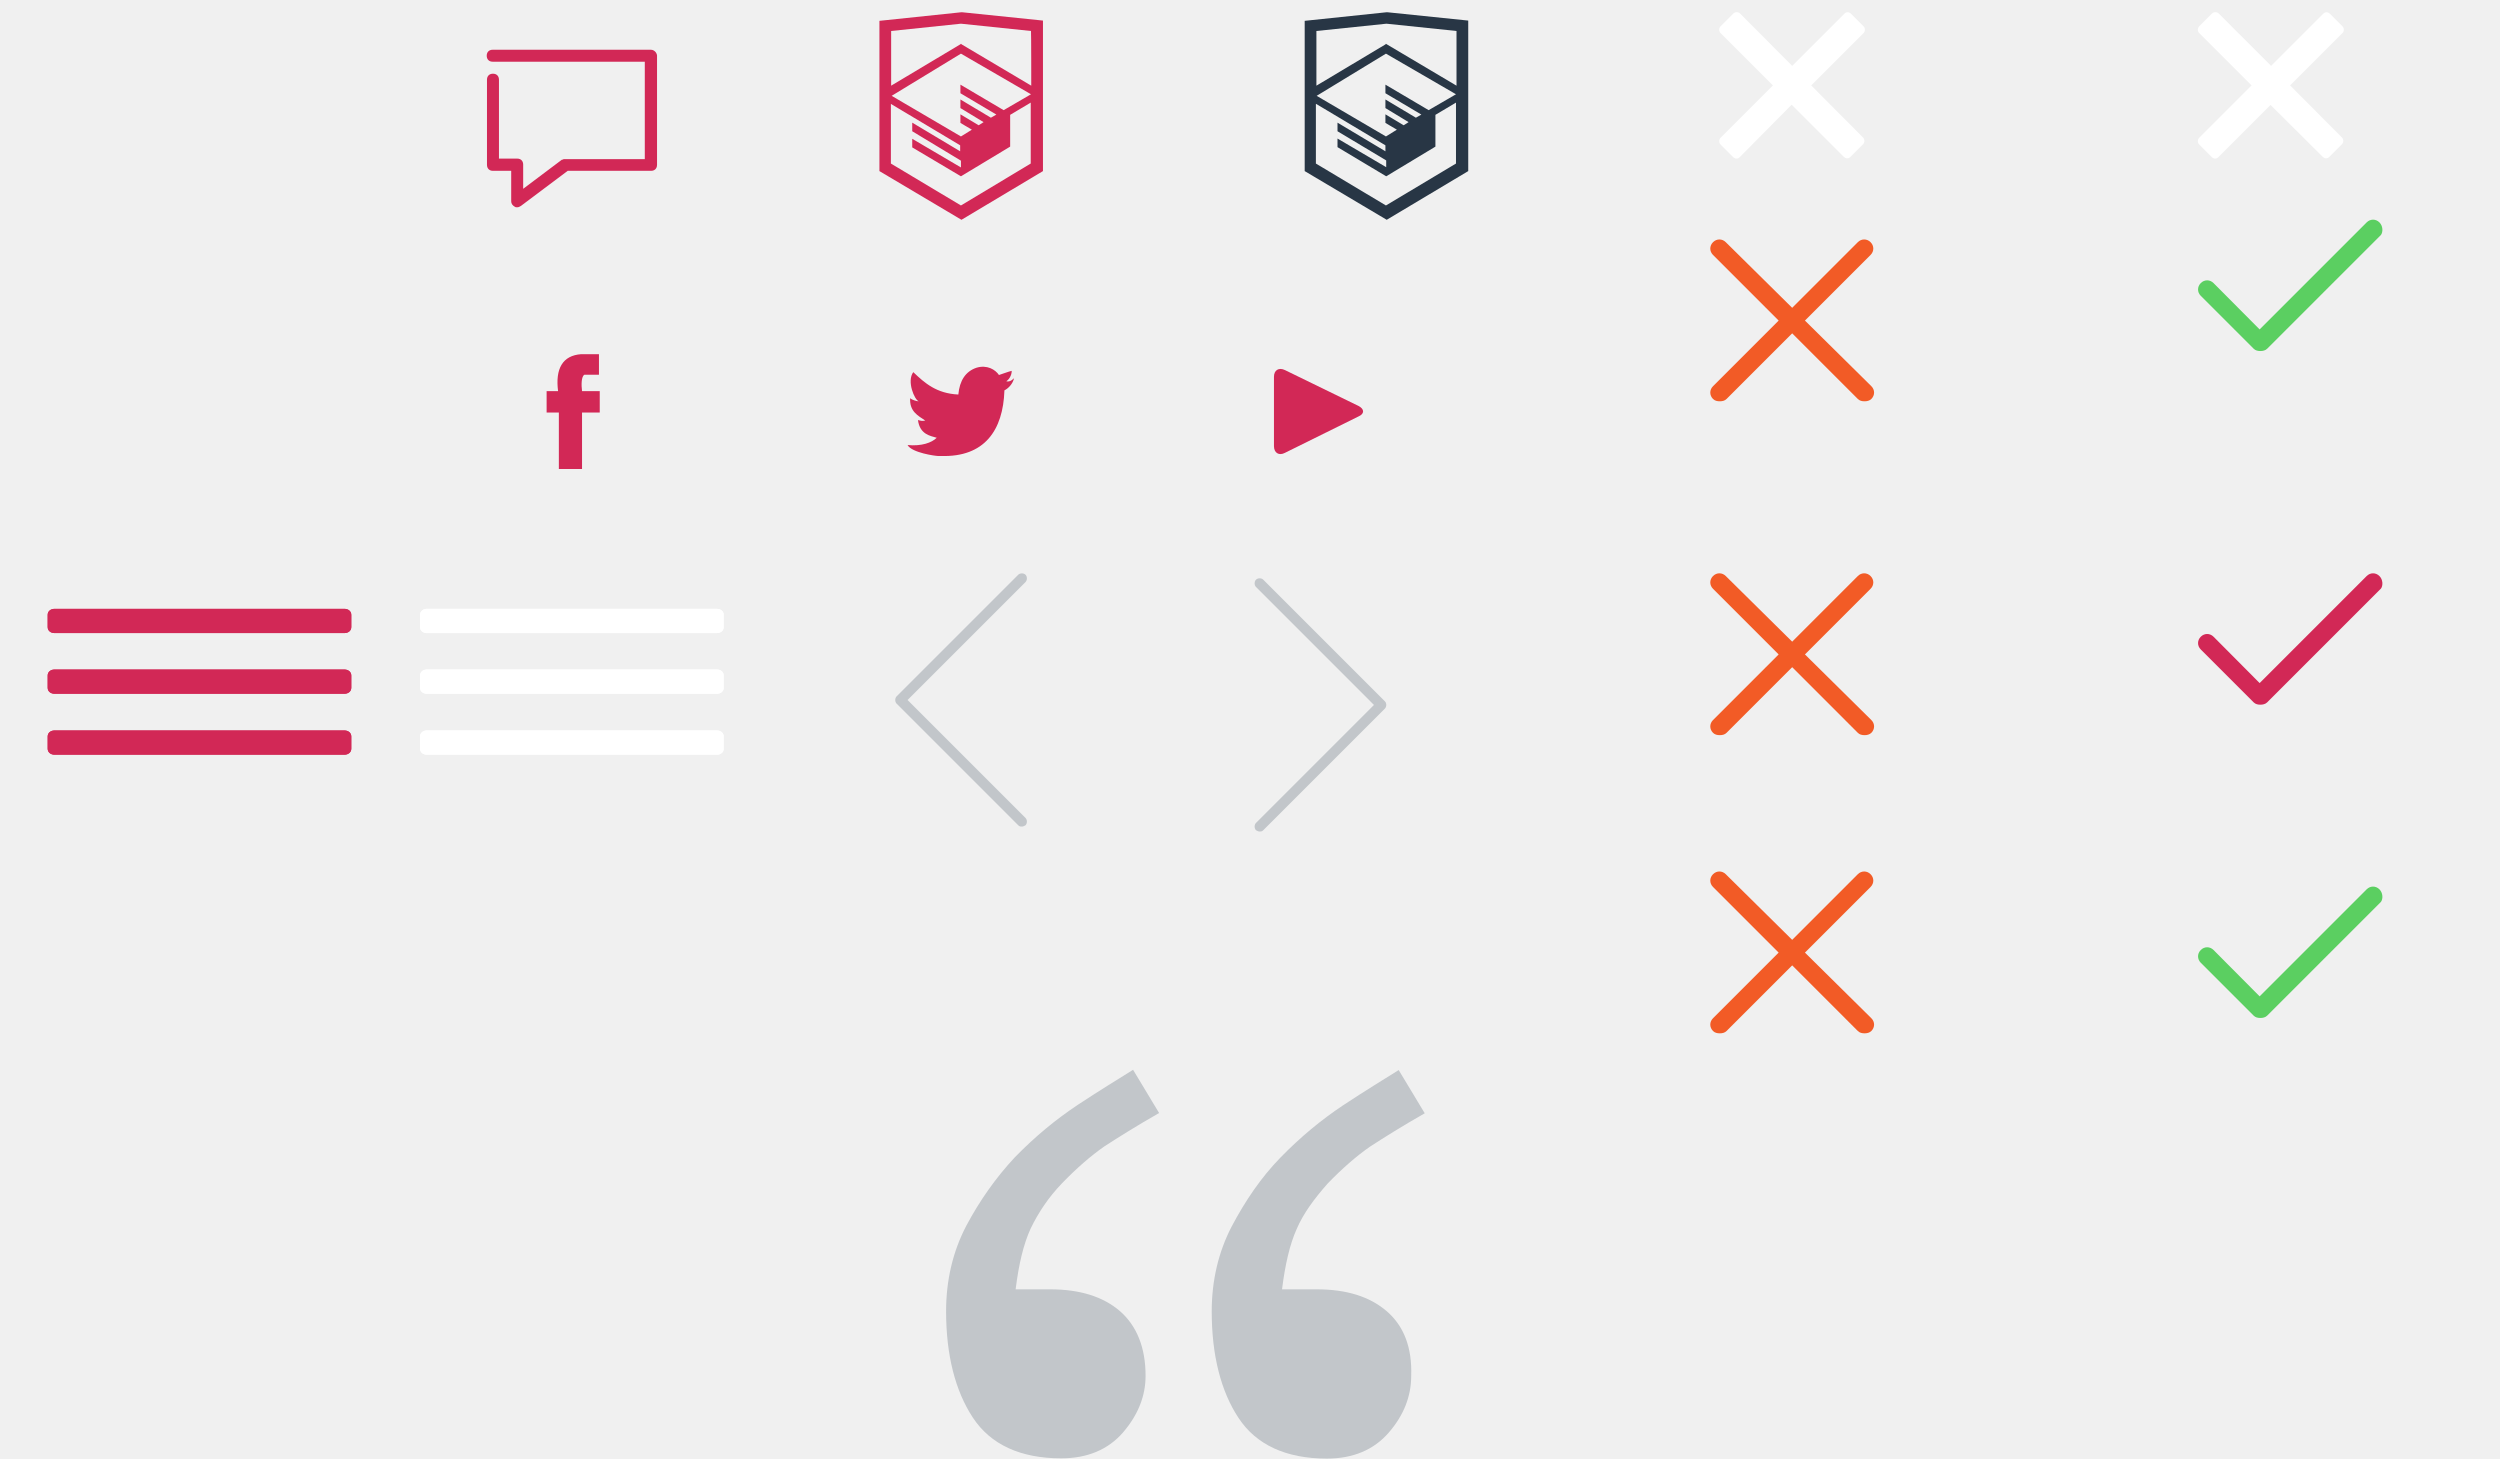
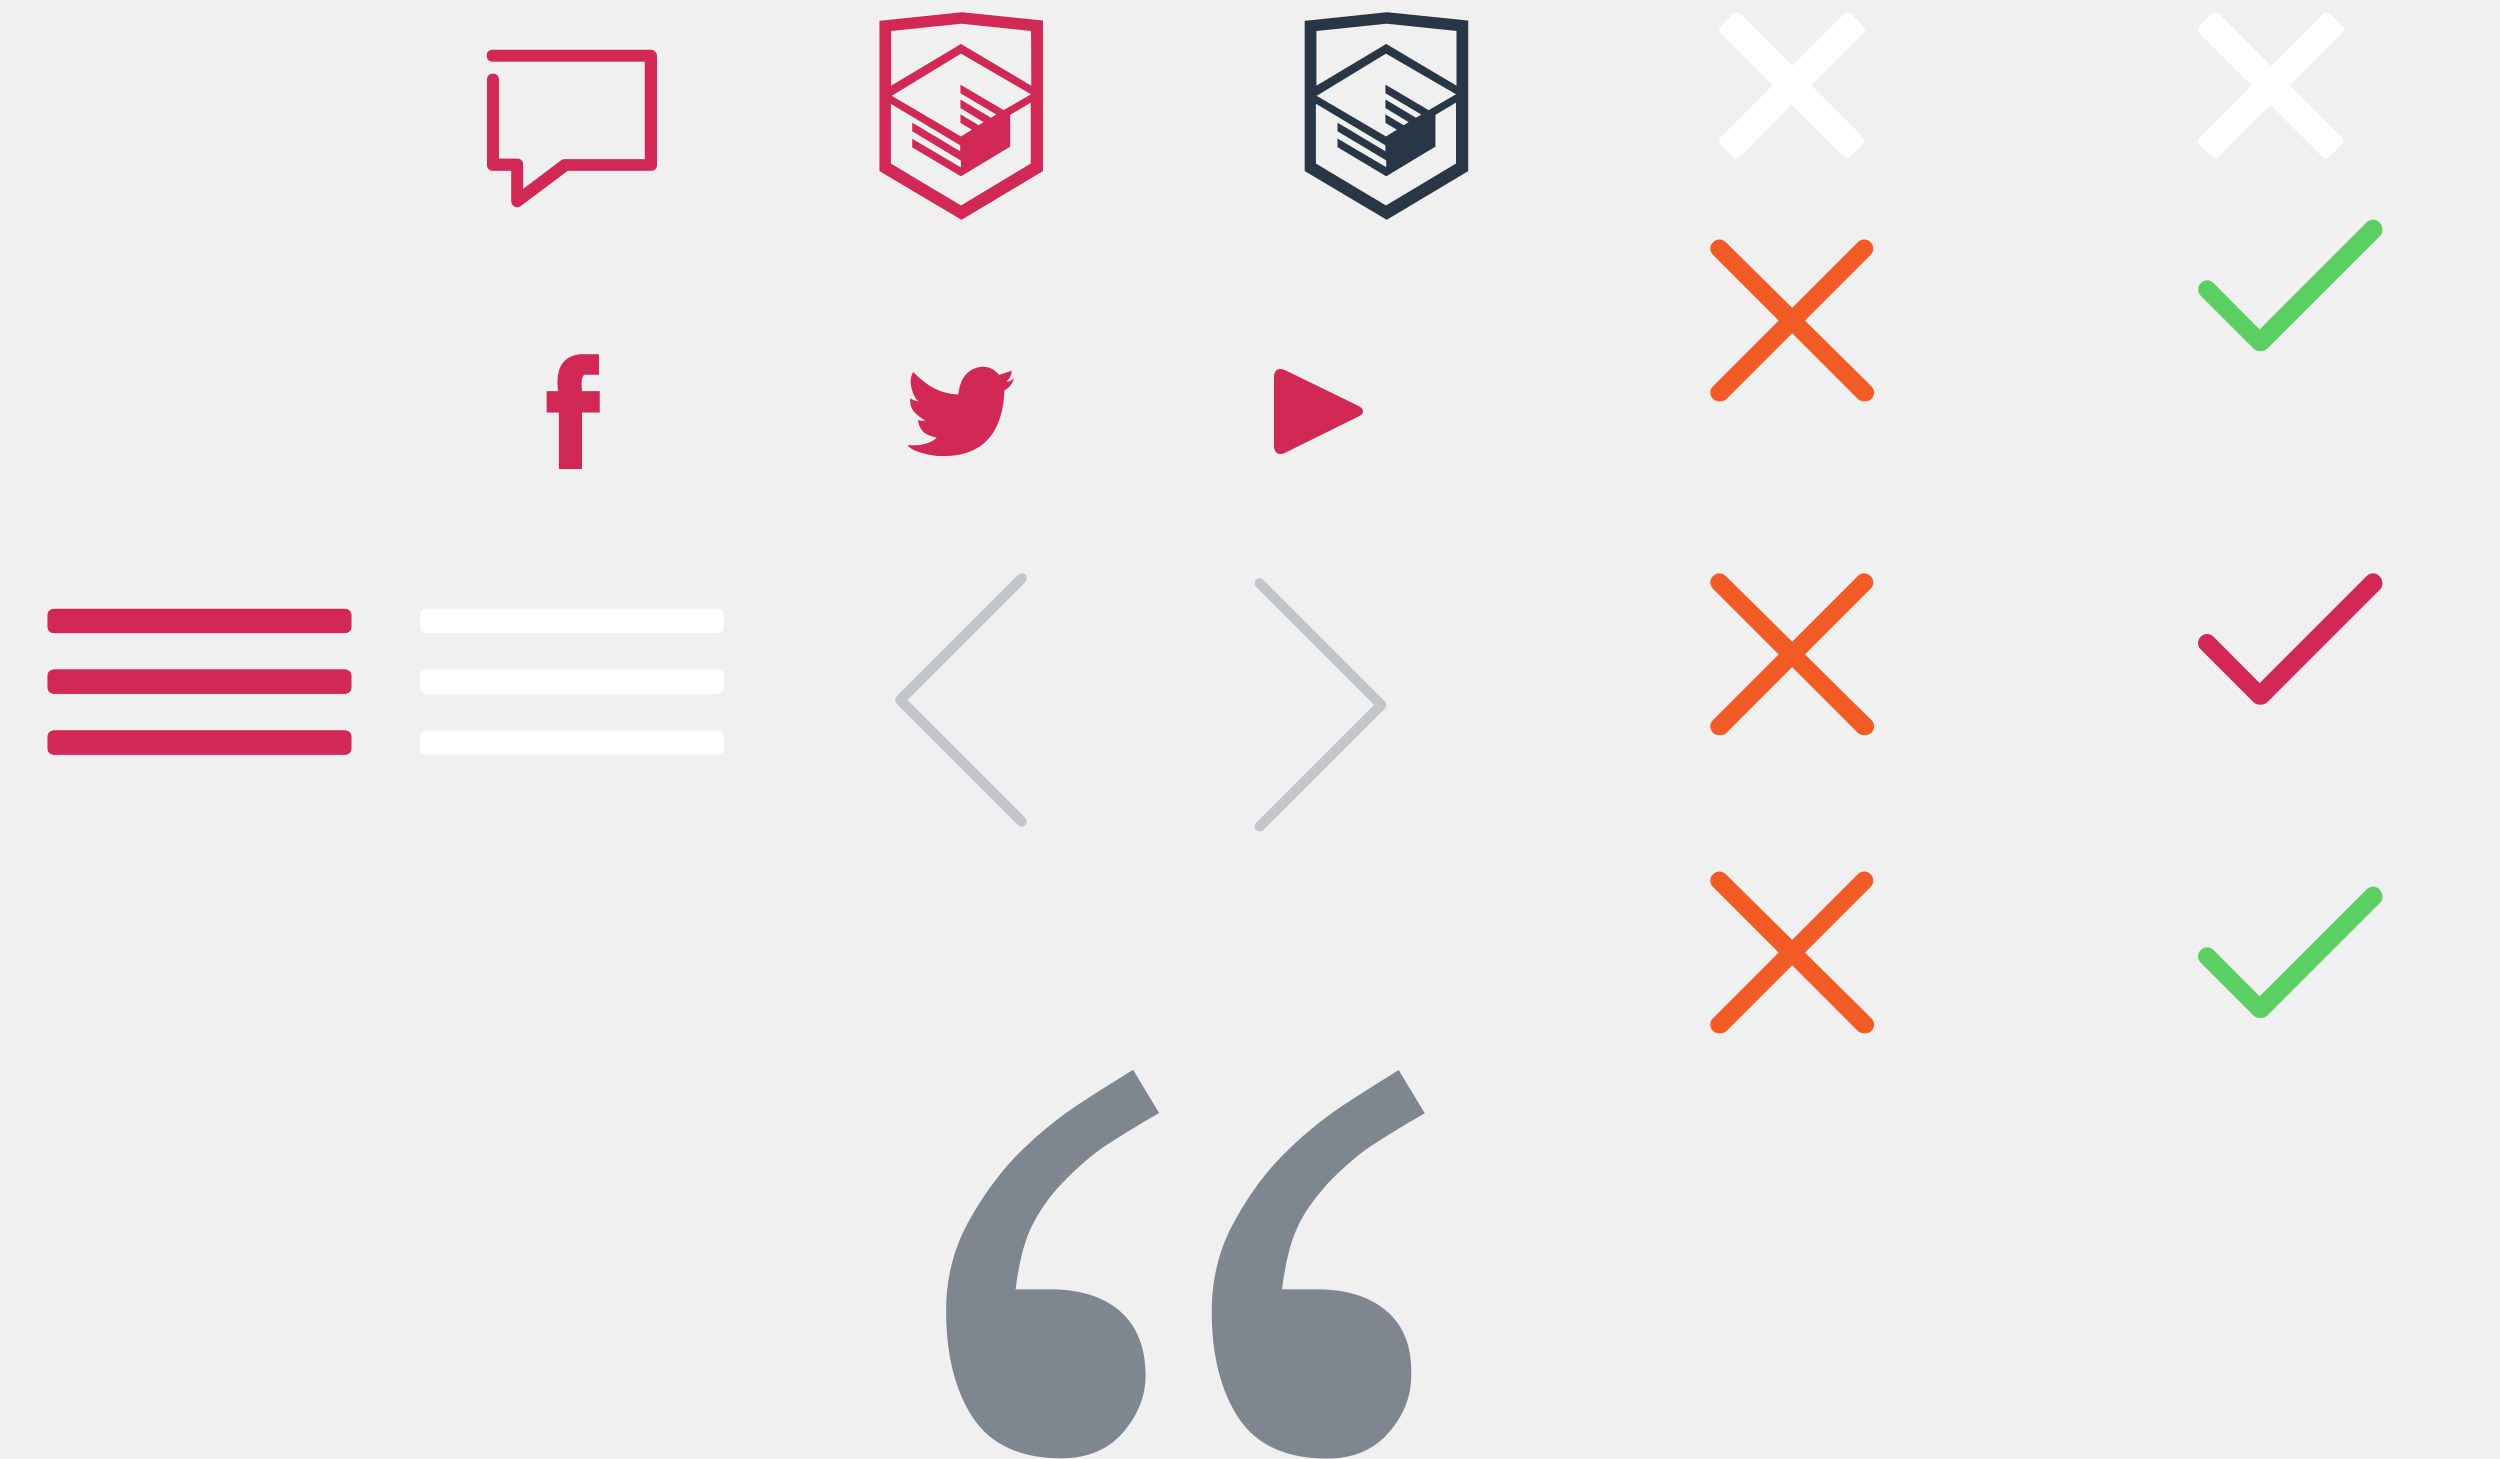
<svg xmlns="http://www.w3.org/2000/svg" version="1.1" id="Слой_1" x="0px" y="0px" viewBox="0 0 960 560" enable-background="new 0 0 960 560" xml:space="preserve">
  <path fill="#D22856" d="M224.4,143.9c1.9,0,3.7,0,5.6,0c0-2.6,0-5.1,0-7.9c-2.3,0-4.4,0-6.8,0c-7.2,0.5-10,5.6-8.9,14.2h-4.4v8.2  h4.7c0,7.2,0,14.5,0,21.7c3,0,6.1,0,8.9,0c0-7.2,0-14.5,0-21.7h6.8v-8.2h-6.8C223.2,147.8,223.2,144.6,224.4,143.9z" />
  <path fill="#D22856" d="M249.9,19.1h-60.7c-1.4,0-2.3,0.9-2.3,2.3c0,1.4,0.9,2.3,2.3,2.3h58.4v37.4h-30.4h-0.2c-0.2,0-0.2,0-0.5,0  c-0.2,0-0.2,0.2-0.5,0.2h-0.2l-14.9,11.2v-9.3c0-1.4-0.9-2.3-2.3-2.3h-7V30.6c0-1.4-0.9-2.3-2.3-2.3s-2.3,0.9-2.3,2.3v32.7  c0,1.4,0.9,2.3,2.3,2.3h7v11.7c0,0.9,0.5,1.6,1.4,2.1c0.2,0.2,0.7,0.2,0.9,0.2c0.5,0,0.9-0.2,1.4-0.5l18-13.5h32  c1.4,0,2.3-0.9,2.3-2.3v-42C252.2,20.3,251.3,19.1,249.9,19.1z" />
  <path fill="#D22856" d="M369.4,4.7h-0.2l-31.5,3.3v57.7l31.5,18.7l31.3-18.7l0,0V7.9L369.4,4.7z M396,32.9L369.2,17v-0.2L369,17  l-0.2-0.2V17l-26.6,15.9v-21L369,9.1l26.9,2.8C396,12.1,396,32.9,396,32.9z M369,20.6l26.9,15.6l-10.5,6.1l-16.6-9.8v3.3l13.8,8.2  l-2.1,1.2l-11.7-7v3.3l8.9,5.4l-1.9,1.2l-7-4.2v3.3l4.4,2.6l-4.2,2.6l-26.6-15.6L369,20.6z M342.1,39.9l26.6,15.9v2.3l-18.4-11v3.3  L369,61.7v2.6l-18.7-11v3.3L369,67.7l0,0l18.9-11.4v-3V53v-8.9l7.9-4.7v23.4L369,78.9l-26.9-16.1V39.9z" />
  <g id="miu">
    <g id="editor_list_view_hambuger_menu_glyph">
      <g>
        <path id="path-1" fill="#FFFFFF" d="M163.9,233.8c-1.4,0-2.6,0.9-2.6,2.3v4.7c0,1.4,1.2,2.3,2.6,2.3h111.4c1.4,0,2.6-0.9,2.6-2.3     v-4.7c0-1.4-1.2-2.3-2.6-2.3H163.9z M163.9,257.1c-1.4,0-2.6,0.9-2.6,2.3v4.7c0,1.4,1.2,2.3,2.6,2.3h111.4c1.4,0,2.6-0.9,2.6-2.3     v-4.7c0-1.4-1.2-2.3-2.6-2.3H163.9z M163.9,280.5c-1.4,0-2.6,0.9-2.6,2.3v4.7c0,1.4,1.2,2.3,2.6,2.3h111.4c1.4,0,2.6-0.9,2.6-2.3     v-4.7c0-1.4-1.2-2.3-2.6-2.3H163.9z" />
      </g>
      <g>
        <path id="path-1_1_" fill="#FFFFFF" d="M163.9,233.8c-1.4,0-2.6,0.9-2.6,2.3v4.7c0,1.4,1.2,2.3,2.6,2.3h111.4     c1.4,0,2.6-0.9,2.6-2.3v-4.7c0-1.4-1.2-2.3-2.6-2.3H163.9z M163.9,257.1c-1.4,0-2.6,0.9-2.6,2.3v4.7c0,1.4,1.2,2.3,2.6,2.3h111.4     c1.4,0,2.6-0.9,2.6-2.3v-4.7c0-1.4-1.2-2.3-2.6-2.3H163.9z M163.9,280.5c-1.4,0-2.6,0.9-2.6,2.3v4.7c0,1.4,1.2,2.3,2.6,2.3h111.4     c1.4,0,2.6-0.9,2.6-2.3v-4.7c0-1.4-1.2-2.3-2.6-2.3H163.9z" />
      </g>
    </g>
  </g>
  <path fill="#FFFFFF" d="M695.5,32.8l20.1-20.1c0.7-0.7,0.7-1.9,0-2.6l-4.9-4.9c-0.2-0.2-0.7-0.5-1.2-0.5s-0.9,0.2-1.2,0.5  l-20.1,20.1L668.2,5.2c-0.7-0.7-1.9-0.7-2.6,0l-4.9,4.9c-0.7,0.7-0.7,1.9,0,2.6l20.1,20.1l-20.1,20.1c-0.7,0.7-0.7,1.9,0,2.6  l4.9,4.9c0.2,0.2,0.7,0.5,1.2,0.5s0.9-0.2,1.2-0.5L688,40.2l20.1,20.1c0.2,0.2,0.7,0.5,1.2,0.5s0.9-0.2,1.2-0.5l4.9-4.9  c0.7-0.7,0.7-1.9,0-2.6L695.5,32.8z" />
  <path fill="#F25B26" d="M693.1,251.3l25.2-25.2c1.4-1.4,1.4-3.5,0-4.9s-3.5-1.4-4.9,0l-25.2,25.2l-25.5-25.2c-1.4-1.4-3.5-1.4-4.9,0  s-1.4,3.5,0,4.9l25.2,25.2l-25.2,25.2c-1.4,1.4-1.4,3.5,0,4.9c0.7,0.7,1.6,0.9,2.6,0.9s1.9-0.2,2.6-0.9l25.2-25.2l25.2,25.2  c0.7,0.7,1.6,0.9,2.6,0.9c0.9,0,1.9-0.2,2.6-0.9c1.4-1.4,1.4-3.5,0-4.9L693.1,251.3z" />
  <g>
-     <path fill="#c2c6ca" d="M532.5,503.5c-6.5-5.6-15.4-8.4-26.9-8.4h-13.3c1.2-9.6,3-17.3,5.6-23.1c2.6-6.1,6.8-11.7,11.9-17.5   c5.6-5.8,11-10.5,16.3-14.2c5.4-3.5,12.4-7.9,21-12.8l-10-16.6c-5.6,3.5-12.8,7.9-21.3,13.5c-8.4,5.6-16.3,12.1-24.1,20.1   c-7.5,7.7-13.5,16.6-18.7,26.4c-5.1,9.8-7.7,20.8-7.7,32.7c0,16.8,3.5,30.6,10.3,40.9c6.8,10.3,18.2,15.6,33.9,15.6   c10,0,18-3.3,23.8-10s8.6-14,8.6-21.7C542.3,517.3,539,509.1,532.5,503.5z" />
-     <path fill="#c2c6ca" d="M407.8,454.4c5.6-5.8,11-10.5,16.3-14.2c5.4-3.5,12.4-7.9,21-12.8l-10-16.6c-5.6,3.5-12.8,7.9-21.3,13.5   c-8.4,5.6-16.3,12.1-24.1,20.1c-7.2,7.7-13.5,16.6-18.7,26.4c-5.1,9.8-7.7,20.8-7.7,32.7c0,16.8,3.5,30.6,10.3,40.9   s18.2,15.6,33.9,15.6c10,0,18-3.3,23.8-10c5.8-6.8,8.6-14,8.6-21.7c0-10.7-3.3-19.1-9.8-24.8c-6.5-5.6-15.4-8.4-26.9-8.4H390   c1.2-9.6,3-17.3,5.8-23.4C398.7,465.7,402.6,459.8,407.8,454.4z" />
+     <path fill="#7e868f" d="M532.5,503.5c-6.5-5.6-15.4-8.4-26.9-8.4h-13.3c1.2-9.6,3-17.3,5.6-23.1c2.6-6.1,6.8-11.7,11.9-17.5   c5.6-5.8,11-10.5,16.3-14.2c5.4-3.5,12.4-7.9,21-12.8l-10-16.6c-5.6,3.5-12.8,7.9-21.3,13.5c-8.4,5.6-16.3,12.1-24.1,20.1   c-7.5,7.7-13.5,16.6-18.7,26.4c-5.1,9.8-7.7,20.8-7.7,32.7c0,16.8,3.5,30.6,10.3,40.9c6.8,10.3,18.2,15.6,33.9,15.6   c10,0,18-3.3,23.8-10s8.6-14,8.6-21.7C542.3,517.3,539,509.1,532.5,503.5z" />
+     <path fill="#7e868f" d="M407.8,454.4c5.6-5.8,11-10.5,16.3-14.2c5.4-3.5,12.4-7.9,21-12.8l-10-16.6c-5.6,3.5-12.8,7.9-21.3,13.5   c-8.4,5.6-16.3,12.1-24.1,20.1c-7.2,7.7-13.5,16.6-18.7,26.4c-5.1,9.8-7.7,20.8-7.7,32.7c0,16.8,3.5,30.6,10.3,40.9   s18.2,15.6,33.9,15.6c10,0,18-3.3,23.8-10c5.8-6.8,8.6-14,8.6-21.7c0-10.7-3.3-19.1-9.8-24.8c-6.5-5.6-15.4-8.4-26.9-8.4H390   c1.2-9.6,3-17.3,5.8-23.4C398.7,465.7,402.6,459.8,407.8,454.4z" />
  </g>
  <path fill="#c2c6ca" d="M348.5,268.8l45.3-45.3c0.7-0.7,0.7-2.1,0-2.8c-0.7-0.7-2.1-0.7-2.8,0l-46.7,46.7c-0.7,0.7-0.7,2.1,0,2.8l46.7,46.7  c0.5,0.5,0.9,0.5,1.4,0.5s0.9-0.2,1.4-0.5c0.7-0.7,0.7-2.1,0-2.8L348.5,268.8z" />
  <path fill="#c2c6ca" d="M527.6,270.7l-45.3-45.3c-0.7-0.7-0.7-2.1,0-2.8c0.7-0.7,2.1-0.7,2.8,0l46.7,46.7c0.7,0.7,0.7,2.1,0,2.8l-46.7,46.7  c-0.5,0.5-0.9,0.5-1.4,0.5c-0.5,0-0.9-0.2-1.4-0.5c-0.7-0.7-0.7-2.1,0-2.8L527.6,270.7z" />
  <g id="W6EeEF_1_">
    <g>
      <path fill="#D22856" d="M375,141.2c4-1.2,7.2,0.7,8.6,2.8c1.6-0.5,3.3-1.2,4.9-1.6c0,1.9-1.2,3.5-2.1,4c1.6,0.5,3-1.2,3-1.2    c-0.5,2.3-2.3,4-3.7,4.7c-0.5,15.4-7.7,25.7-24.3,25.2c-1.2,0,0.2,0-1.2,0c-0.9,0-10-1.2-11.7-4.2c5.4,0.5,9.3-0.9,11.2-2.8    c-2.3-0.7-6.5-1.2-7.2-6.8c0.9,0.2,1.4,0.5,2.8,0.2c-2.8-1.9-6.1-3.5-5.8-8.6c0.7,0.7,2.6,1.2,3.3,1.2c-1.6-0.5-4.7-7.7-2.1-11.2    c4.4,4.2,8.9,8.2,17.3,8.6C368.5,146.1,370.8,142.6,375,141.2z" />
    </g>
  </g>
  <path fill="#D22856" d="M493.4,173.9c-2.3,1.2-4.2,0-4.2-2.6v-26.6c0-2.6,1.9-3.7,4.2-2.6l28.3,13.8c2.3,1.2,2.3,3,0,4L493.4,173.9z  " />
  <path fill="#D22856" d="M913.7,221.2c-1.4-1.4-3.5-1.4-4.9,0l-41.1,41.1L850,244.5c-1.4-1.4-3.5-1.4-4.9,0s-1.4,3.5,0,4.9l20.3,20.3  c0.7,0.7,1.6,0.9,2.6,0.9c0.9,0,1.9-0.2,2.6-0.9l43.7-43.7C915.1,224.9,915.1,222.6,913.7,221.2z" />
  <path fill="#283645" d="M532.7,4.7h-0.2l-31.5,3.3v57.7l31.5,18.7l31.3-18.7l0,0V7.9L532.7,4.7z M559.3,32.9L532.5,17v-0.2l-0.2,0.2  l-0.2-0.2V17l-26.6,15.9v-21l26.9-2.8l26.9,2.8C559.3,12.1,559.3,32.9,559.3,32.9z M532.2,20.6l26.9,15.6l-10.5,6.1L532,32.5v3.3  l13.8,8.2l-2.1,1.2l-11.7-7v3.3l8.9,5.4l-1.9,1.2l-7-4.2v3.3l4.4,2.6l-4.2,2.6l-26.6-15.6L532.2,20.6z M505.4,39.9L532,55.8v2.3  l-18.4-11v3.3l18.7,11.2v2.6l-18.7-11v3.3l18.7,11.2l0,0l18.9-11.4v-3V53v-8.9l7.9-4.7v23.4l-26.9,16.1l-26.9-16.1V39.9z" />
  <path fill="#5BCF61" d="M913.7,85.4c-1.4-1.4-3.5-1.4-4.9,0l-41.1,41.1L850,108.7c-1.4-1.4-3.5-1.4-4.9,0s-1.4,3.5,0,4.9l20.3,20.3  c0.7,0.7,1.6,0.9,2.6,0.9c0.9,0,1.9-0.2,2.6-0.9l43.7-43.7C915.1,89.1,915.1,86.8,913.7,85.4z" />
  <path fill="#F25B26" d="M693.1,123.1l25.2-25.2c1.4-1.4,1.4-3.5,0-4.9c-1.4-1.4-3.5-1.4-4.9,0l-25.2,25.2L662.7,93  c-1.4-1.4-3.5-1.4-4.9,0s-1.4,3.5,0,4.9l25.2,25.2l-25.2,25.2c-1.4,1.4-1.4,3.5,0,4.9c0.7,0.7,1.6,0.9,2.6,0.9s1.9-0.2,2.6-0.9  l25.2-25.2l25.2,25.2c0.7,0.7,1.6,0.9,2.6,0.9c0.9,0,1.9-0.2,2.6-0.9c1.4-1.4,1.4-3.5,0-4.9L693.1,123.1z" />
  <path fill="#F25B26" d="M693.1,365.8l25.2-25.2c1.4-1.4,1.4-3.5,0-4.9c-1.4-1.4-3.5-1.4-4.9,0l-25.2,25.2l-25.5-25.2  c-1.4-1.4-3.5-1.4-4.9,0c-1.4,1.4-1.4,3.5,0,4.9l25.2,25.2L657.8,391c-1.4,1.4-1.4,3.5,0,4.9c0.7,0.7,1.6,0.9,2.6,0.9  s1.9-0.2,2.6-0.9l25.2-25.2l25.2,25.2c0.7,0.7,1.6,0.9,2.6,0.9c0.9,0,1.9-0.2,2.6-0.9c1.4-1.4,1.4-3.5,0-4.9L693.1,365.8z" />
  <path fill="#5BCF61" d="M913.7,341.5c-1.4-1.4-3.5-1.4-4.9,0l-41.1,41.1L850,364.8c-1.4-1.4-3.5-1.4-4.9,0c-1.4,1.4-1.4,3.5,0,4.9  l20.3,20.3c0.7,0.7,1.6,0.9,2.6,0.9c0.9,0,1.9-0.2,2.6-0.9l43.7-43.7C915.1,345.2,915.1,342.9,913.7,341.5z" />
  <g id="miu_1_">
    <g id="editor_list_view_hambuger_menu_glyph_1_">
      <g>
        <path id="path-1_3_" fill="#D22856" d="M20.9,233.8c-1.4,0-2.6,0.9-2.6,2.3v4.7c0,1.4,1.2,2.3,2.6,2.3h111.4     c1.4,0,2.6-0.9,2.6-2.3v-4.7c0-1.4-1.2-2.3-2.6-2.3H20.9z M20.9,257.1c-1.4,0-2.6,0.9-2.6,2.3v4.7c0,1.4,1.2,2.3,2.6,2.3h111.4     c1.4,0,2.6-0.9,2.6-2.3v-4.7c0-1.4-1.2-2.3-2.6-2.3H20.9z M20.9,280.5c-1.4,0-2.6,0.9-2.6,2.3v4.7c0,1.4,1.2,2.3,2.6,2.3h111.4     c1.4,0,2.6-0.9,2.6-2.3v-4.7c0-1.4-1.2-2.3-2.6-2.3H20.9z" />
      </g>
      <g>
        <path id="path-1_2_" fill="#D22856" d="M20.9,233.8c-1.4,0-2.6,0.9-2.6,2.3v4.7c0,1.4,1.2,2.3,2.6,2.3h111.4     c1.4,0,2.6-0.9,2.6-2.3v-4.7c0-1.4-1.2-2.3-2.6-2.3H20.9z M20.9,257.1c-1.4,0-2.6,0.9-2.6,2.3v4.7c0,1.4,1.2,2.3,2.6,2.3h111.4     c1.4,0,2.6-0.9,2.6-2.3v-4.7c0-1.4-1.2-2.3-2.6-2.3H20.9z M20.9,280.5c-1.4,0-2.6,0.9-2.6,2.3v4.7c0,1.4,1.2,2.3,2.6,2.3h111.4     c1.4,0,2.6-0.9,2.6-2.3v-4.7c0-1.4-1.2-2.3-2.6-2.3H20.9z" />
      </g>
    </g>
  </g>
  <path fill="#FFFFFF" d="M879.4,32.8l20.1-20.1c0.7-0.7,0.7-1.9,0-2.6l-4.9-4.9c-0.2-0.2-0.7-0.5-1.2-0.5s-0.9,0.2-1.2,0.5  l-20.1,20.1L852,5.2c-0.7-0.7-1.9-0.7-2.6,0l-4.9,4.9c-0.7,0.7-0.7,1.9,0,2.6l20.1,20.1l-20.1,20.1c-0.7,0.7-0.7,1.9,0,2.6l4.9,4.9  c0.2,0.2,0.7,0.5,1.2,0.5s0.9-0.2,1.2-0.5l20.1-20.1L892,60.3c0.2,0.2,0.7,0.5,1.2,0.5s0.9-0.2,1.2-0.5l4.9-4.9  c0.7-0.7,0.7-1.9,0-2.6L879.4,32.8z" />
</svg>
